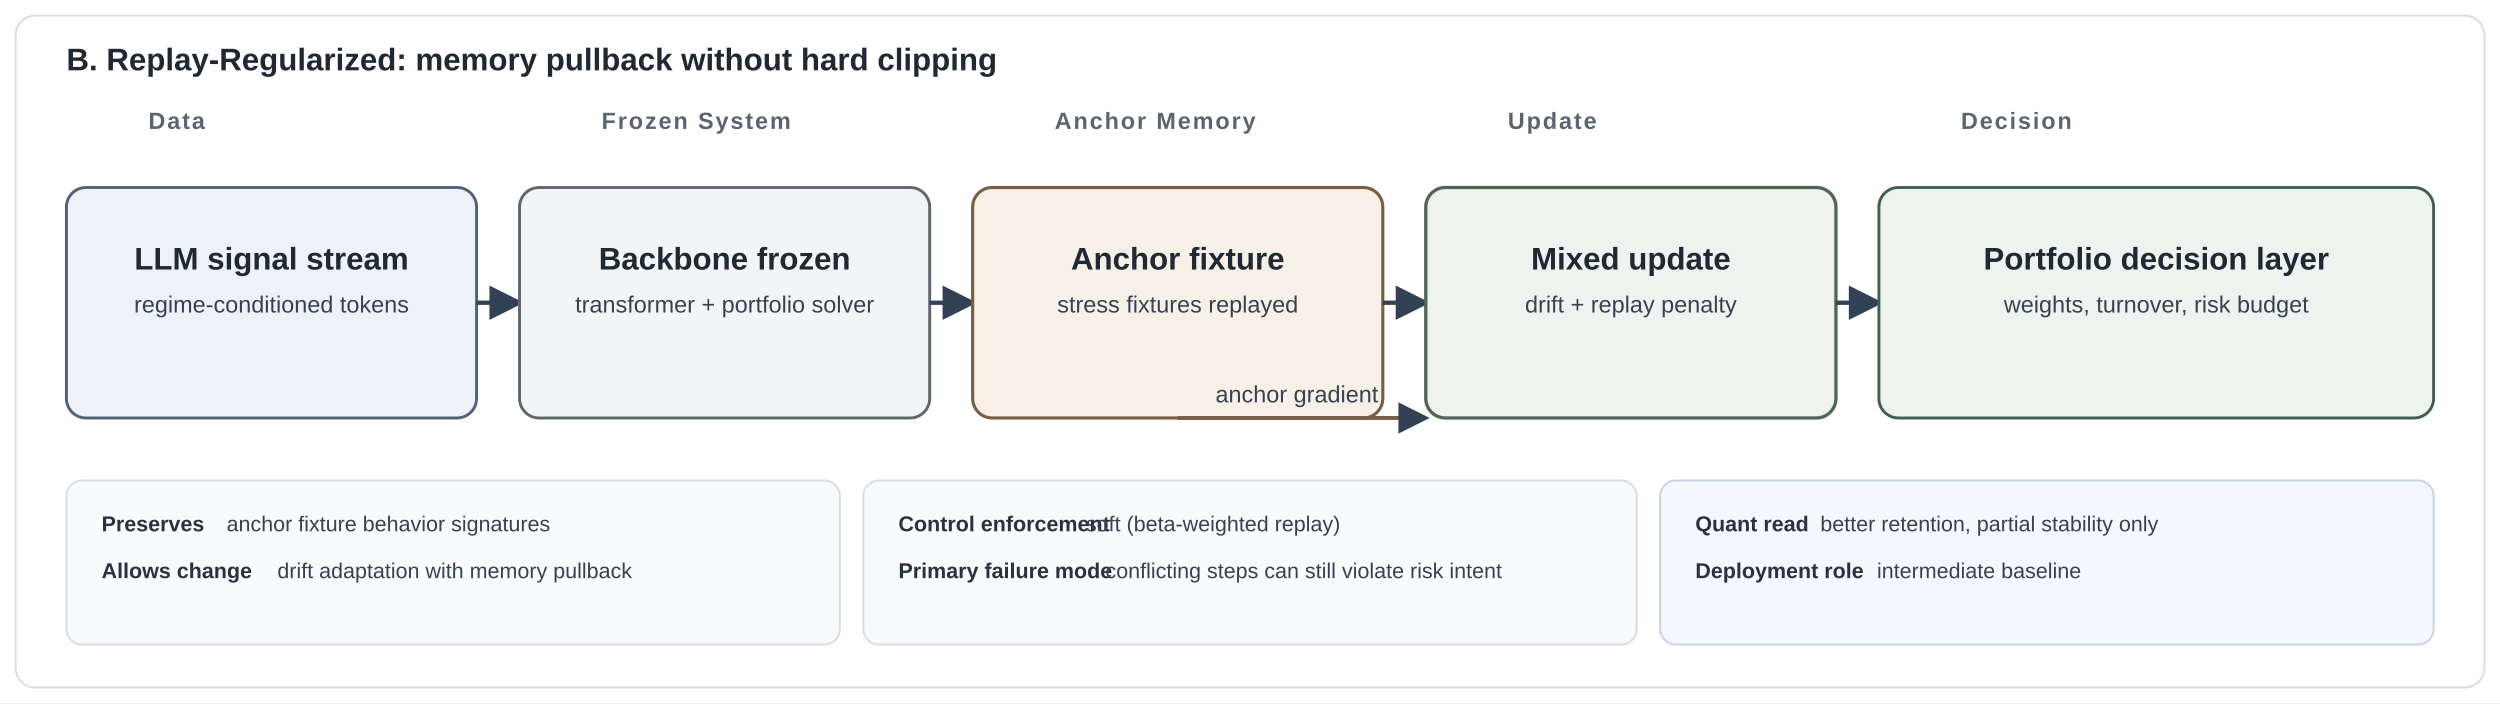
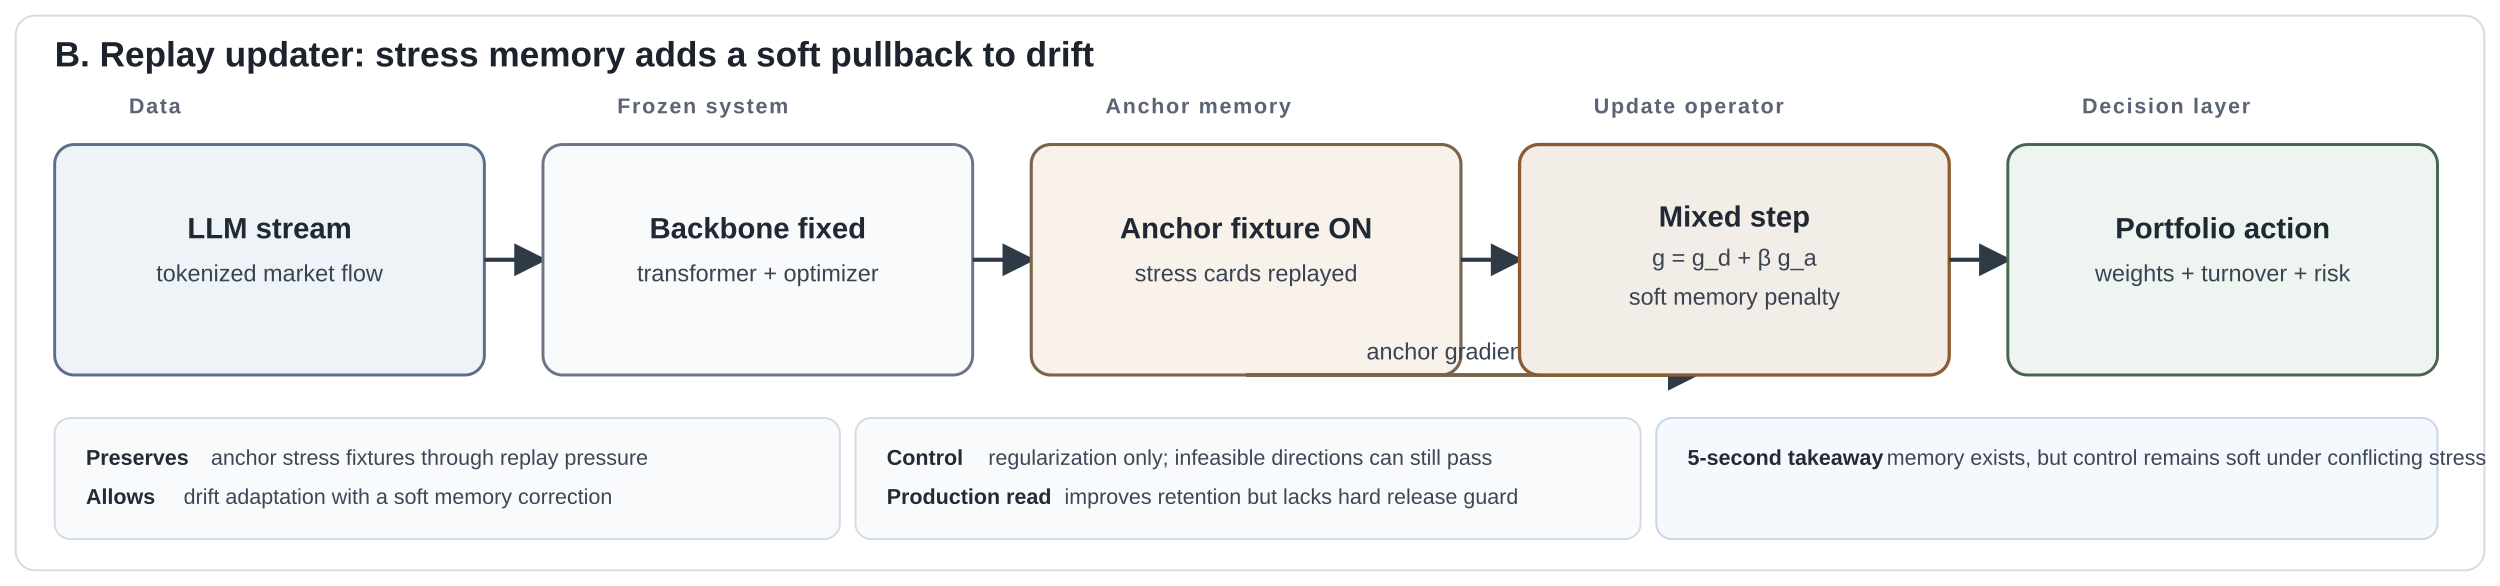
- <svg xmlns="http://www.w3.org/2000/svg" viewBox="0 0 1280 360" role="img" aria-label="Replay strategy pipeline with anchor memory but no hard projection">
+ <svg xmlns="http://www.w3.org/2000/svg" viewBox="0 0 1280 300" role="img" aria-label="Replay strategy pipeline with anchor memory and soft regularization">
  <defs>
    <style>
-       .role { font: 600 12px 'IBM Plex Sans', Arial, sans-serif; letter-spacing: 0.08em; fill: #5b6572; text-transform: uppercase; }
-       .title { font: 600 16px 'IBM Plex Sans', Arial, sans-serif; fill: #1f2933; }
-       .sub { font: 400 12px 'IBM Plex Sans', Arial, sans-serif; fill: #374151; }
-       .chip { font: 600 11px 'IBM Plex Sans', Arial, sans-serif; fill: #293241; }
-       .chipv { font: 400 11px 'IBM Plex Sans', Arial, sans-serif; fill: #374151; }
+       .title { font: 600 18px 'IBM Plex Sans', Arial, sans-serif; fill: #1c232d; }
+       .role { font: 600 11px 'IBM Plex Sans', Arial, sans-serif; letter-spacing: 0.08em; text-transform: uppercase; fill: #5a6474; }
+       .node { font: 600 15px 'IBM Plex Sans', Arial, sans-serif; fill: #1f2833; }
+       .sub { font: 500 12px 'IBM Plex Sans', Arial, sans-serif; fill: #394352; }
+       .rail { font: 600 11px 'IBM Plex Sans', Arial, sans-serif; fill: #212a36; }
+       .railv { font: 500 11px 'IBM Plex Sans', Arial, sans-serif; fill: #3b4656; }
    </style>
-     <marker id="arr" markerWidth="8" markerHeight="8" refX="7" refY="4" orient="auto">
-       <path d="M0,0 L8,4 L0,8 z" fill="#334155" />
+     <marker id="arrow" markerWidth="8" markerHeight="8" refX="7" refY="4" orient="auto">
+       <path d="M0,0 L8,4 L0,8 z" fill="#2f3a47" />
    </marker>
  </defs>
-   <rect width="1280" height="360" fill="#ffffff" />
-   <rect x="8" y="8" width="1264" height="344" rx="10" fill="#ffffff" stroke="#d8dde5" />
-   <text x="34" y="36" class="title">B. Replay-Regularized: memory pullback without hard clipping</text>
-   <text x="76" y="66" class="role">Data</text>
-   <text x="308" y="66" class="role">Frozen System</text>
-   <text x="540" y="66" class="role">Anchor Memory</text>
-   <text x="772" y="66" class="role">Update</text>
-   <text x="1004" y="66" class="role">Decision</text>
-   <rect x="34" y="96" width="210" height="118" rx="10" fill="#edf2f8" stroke="#50627a" stroke-width="1.5" />
-   <text x="139" y="138" text-anchor="middle" class="title" font-size="15">LLM signal stream</text>
-   <text x="139" y="160" text-anchor="middle" class="sub">regime-conditioned tokens</text>
-   <line x1="244" y1="155" x2="266" y2="155" stroke="#334155" stroke-width="2.2" marker-end="url(#arr)" />
-   <rect x="266" y="96" width="210" height="118" rx="10" fill="#f3f4f6" stroke="#5f6670" stroke-width="1.5" />
-   <text x="371" y="138" text-anchor="middle" class="title" font-size="15">Backbone frozen</text>
-   <text x="371" y="160" text-anchor="middle" class="sub">transformer + portfolio solver</text>
-   <line x1="476" y1="155" x2="498" y2="155" stroke="#334155" stroke-width="2.2" marker-end="url(#arr)" />
-   <rect x="498" y="96" width="210" height="118" rx="10" fill="#f7f0e7" stroke="#775f44" stroke-width="1.6" />
-   <text x="603" y="138" text-anchor="middle" class="title" font-size="15">Anchor fixture</text>
-   <text x="603" y="160" text-anchor="middle" class="sub">stress fixtures replayed</text>
-   <line x1="603" y1="214" x2="730" y2="214" stroke="#775f44" stroke-width="2" marker-end="url(#arr)" />
-   <text x="664" y="206" text-anchor="middle" class="sub" fill="#5e4b37">anchor gradient</text>
-   <line x1="708" y1="155" x2="730" y2="155" stroke="#334155" stroke-width="2.2" marker-end="url(#arr)" />
-   <rect x="730" y="96" width="210" height="118" rx="10" fill="#eef3ef" stroke="#4d6656" stroke-width="1.7" />
-   <text x="835" y="138" text-anchor="middle" class="title" font-size="15">Mixed update</text>
-   <text x="835" y="160" text-anchor="middle" class="sub">drift + replay penalty</text>
-   <line x1="940" y1="155" x2="962" y2="155" stroke="#334155" stroke-width="2.2" marker-end="url(#arr)" />
-   <rect x="962" y="96" width="284" height="118" rx="10" fill="#edf4ef" stroke="#415f4f" stroke-width="1.5" />
-   <text x="1104" y="138" text-anchor="middle" class="title" font-size="15">Portfolio decision layer</text>
-   <text x="1104" y="160" text-anchor="middle" class="sub">weights, turnover, risk budget</text>
-   <rect x="34" y="246" width="396" height="84" rx="8" fill="#f8fafc" stroke="#d8dde5" />
-   <text x="52" y="272" class="chip">Preserves</text>
-   <text x="116" y="272" class="chipv">anchor fixture behavior signatures</text>
-   <text x="52" y="296" class="chip">Allows change</text>
-   <text x="142" y="296" class="chipv">drift adaptation with memory pullback</text>
-   <rect x="442" y="246" width="396" height="84" rx="8" fill="#f8fafc" stroke="#d8dde5" />
-   <text x="460" y="272" class="chip">Control enforcement</text>
-   <text x="556" y="272" class="chipv">soft (beta-weighted replay)</text>
-   <text x="460" y="296" class="chip">Primary failure mode</text>
-   <text x="566" y="296" class="chipv">conflicting steps can still violate risk intent</text>
-   <rect x="850" y="246" width="396" height="84" rx="8" fill="#f4f8fd" stroke="#c6d3e5" />
-   <text x="868" y="272" class="chip">Quant read</text>
-   <text x="932" y="272" class="chipv">better retention, partial stability only</text>
-   <text x="868" y="296" class="chip">Deployment role</text>
-   <text x="961" y="296" class="chipv">intermediate baseline</text>
+   <rect width="1280" height="300" fill="#ffffff" />
+   <rect x="8" y="8" width="1264" height="284" rx="10" fill="#ffffff" stroke="#d4dbe4" />
+   <text x="28" y="34" class="title">B. Replay updater: stress memory adds a soft pullback to drift</text>
+   <text x="66" y="58" class="role">Data</text>
+   <text x="316" y="58" class="role">Frozen system</text>
+   <text x="566" y="58" class="role">Anchor memory</text>
+   <text x="816" y="58" class="role">Update operator</text>
+   <text x="1066" y="58" class="role">Decision layer</text>
+   <rect x="28" y="74" width="220" height="118" rx="10" fill="#eef3f8" stroke="#5a6f88" stroke-width="1.5" />
+   <text x="138" y="122" text-anchor="middle" class="node">LLM stream</text>
+   <text x="138" y="144" text-anchor="middle" class="sub">tokenized market flow</text>
+   <line x1="248" y1="133" x2="278" y2="133" stroke="#2f3a47" stroke-width="2.1" marker-end="url(#arrow)" />
+   <rect x="278" y="74" width="220" height="118" rx="10" fill="#f8fafc" stroke="#6a7686" stroke-width="1.5" />
+   <text x="388" y="122" text-anchor="middle" class="node">Backbone fixed</text>
+   <text x="388" y="144" text-anchor="middle" class="sub">transformer + optimizer</text>
+   <line x1="498" y1="133" x2="528" y2="133" stroke="#2f3a47" stroke-width="2.1" marker-end="url(#arrow)" />
+   <rect x="528" y="74" width="220" height="118" rx="10" fill="#f8f2ea" stroke="#7a644a" stroke-width="1.6" />
+   <text x="638" y="122" text-anchor="middle" class="node">Anchor fixture ON</text>
+   <text x="638" y="144" text-anchor="middle" class="sub">stress cards replayed</text>
+   <line x1="748" y1="133" x2="778" y2="133" stroke="#2f3a47" stroke-width="2.1" marker-end="url(#arrow)" />
+   <line x1="638" y1="192" x2="868" y2="192" stroke="#7a644a" stroke-width="2" marker-end="url(#arrow)" />
+   <text x="753" y="184" text-anchor="middle" class="sub" fill="#65503a">anchor gradient g_a</text>
+   <rect x="778" y="74" width="220" height="118" rx="10" fill="#f3ede7" stroke="#8c5b2f" stroke-width="1.7" />
+   <text x="888" y="116" text-anchor="middle" class="node">Mixed step</text>
+   <text x="888" y="136" text-anchor="middle" class="sub">g = g_d + β g_a</text>
+   <text x="888" y="156" text-anchor="middle" class="sub">soft memory penalty</text>
+   <line x1="998" y1="133" x2="1028" y2="133" stroke="#2f3a47" stroke-width="2.1" marker-end="url(#arrow)" />
+   <rect x="1028" y="74" width="220" height="118" rx="10" fill="#eef4ef" stroke="#47644f" stroke-width="1.5" />
+   <text x="1138" y="122" text-anchor="middle" class="node">Portfolio action</text>
+   <text x="1138" y="144" text-anchor="middle" class="sub">weights + turnover + risk</text>
+   <rect x="28" y="214" width="402" height="62" rx="8" fill="#f8fafc" stroke="#d4dbe4" />
+   <text x="44" y="238" class="rail">Preserves</text>
+   <text x="108" y="238" class="railv">anchor stress fixtures through replay pressure</text>
+   <text x="44" y="258" class="rail">Allows</text>
+   <text x="94" y="258" class="railv">drift adaptation with a soft memory correction</text>
+   <rect x="438" y="214" width="402" height="62" rx="8" fill="#f8fafc" stroke="#d4dbe4" />
+   <text x="454" y="238" class="rail">Control</text>
+   <text x="506" y="238" class="railv">regularization only; infeasible directions can still pass</text>
+   <text x="454" y="258" class="rail">Production read</text>
+   <text x="545" y="258" class="railv">improves retention but lacks hard release guard</text>
+   <rect x="848" y="214" width="400" height="62" rx="8" fill="#f5f9fd" stroke="#c5d6e8" />
+   <text x="864" y="238" class="rail">5-second takeaway</text>
+   <text x="966" y="238" class="railv">memory exists, but control remains soft under conflicting stress</text>
</svg>
